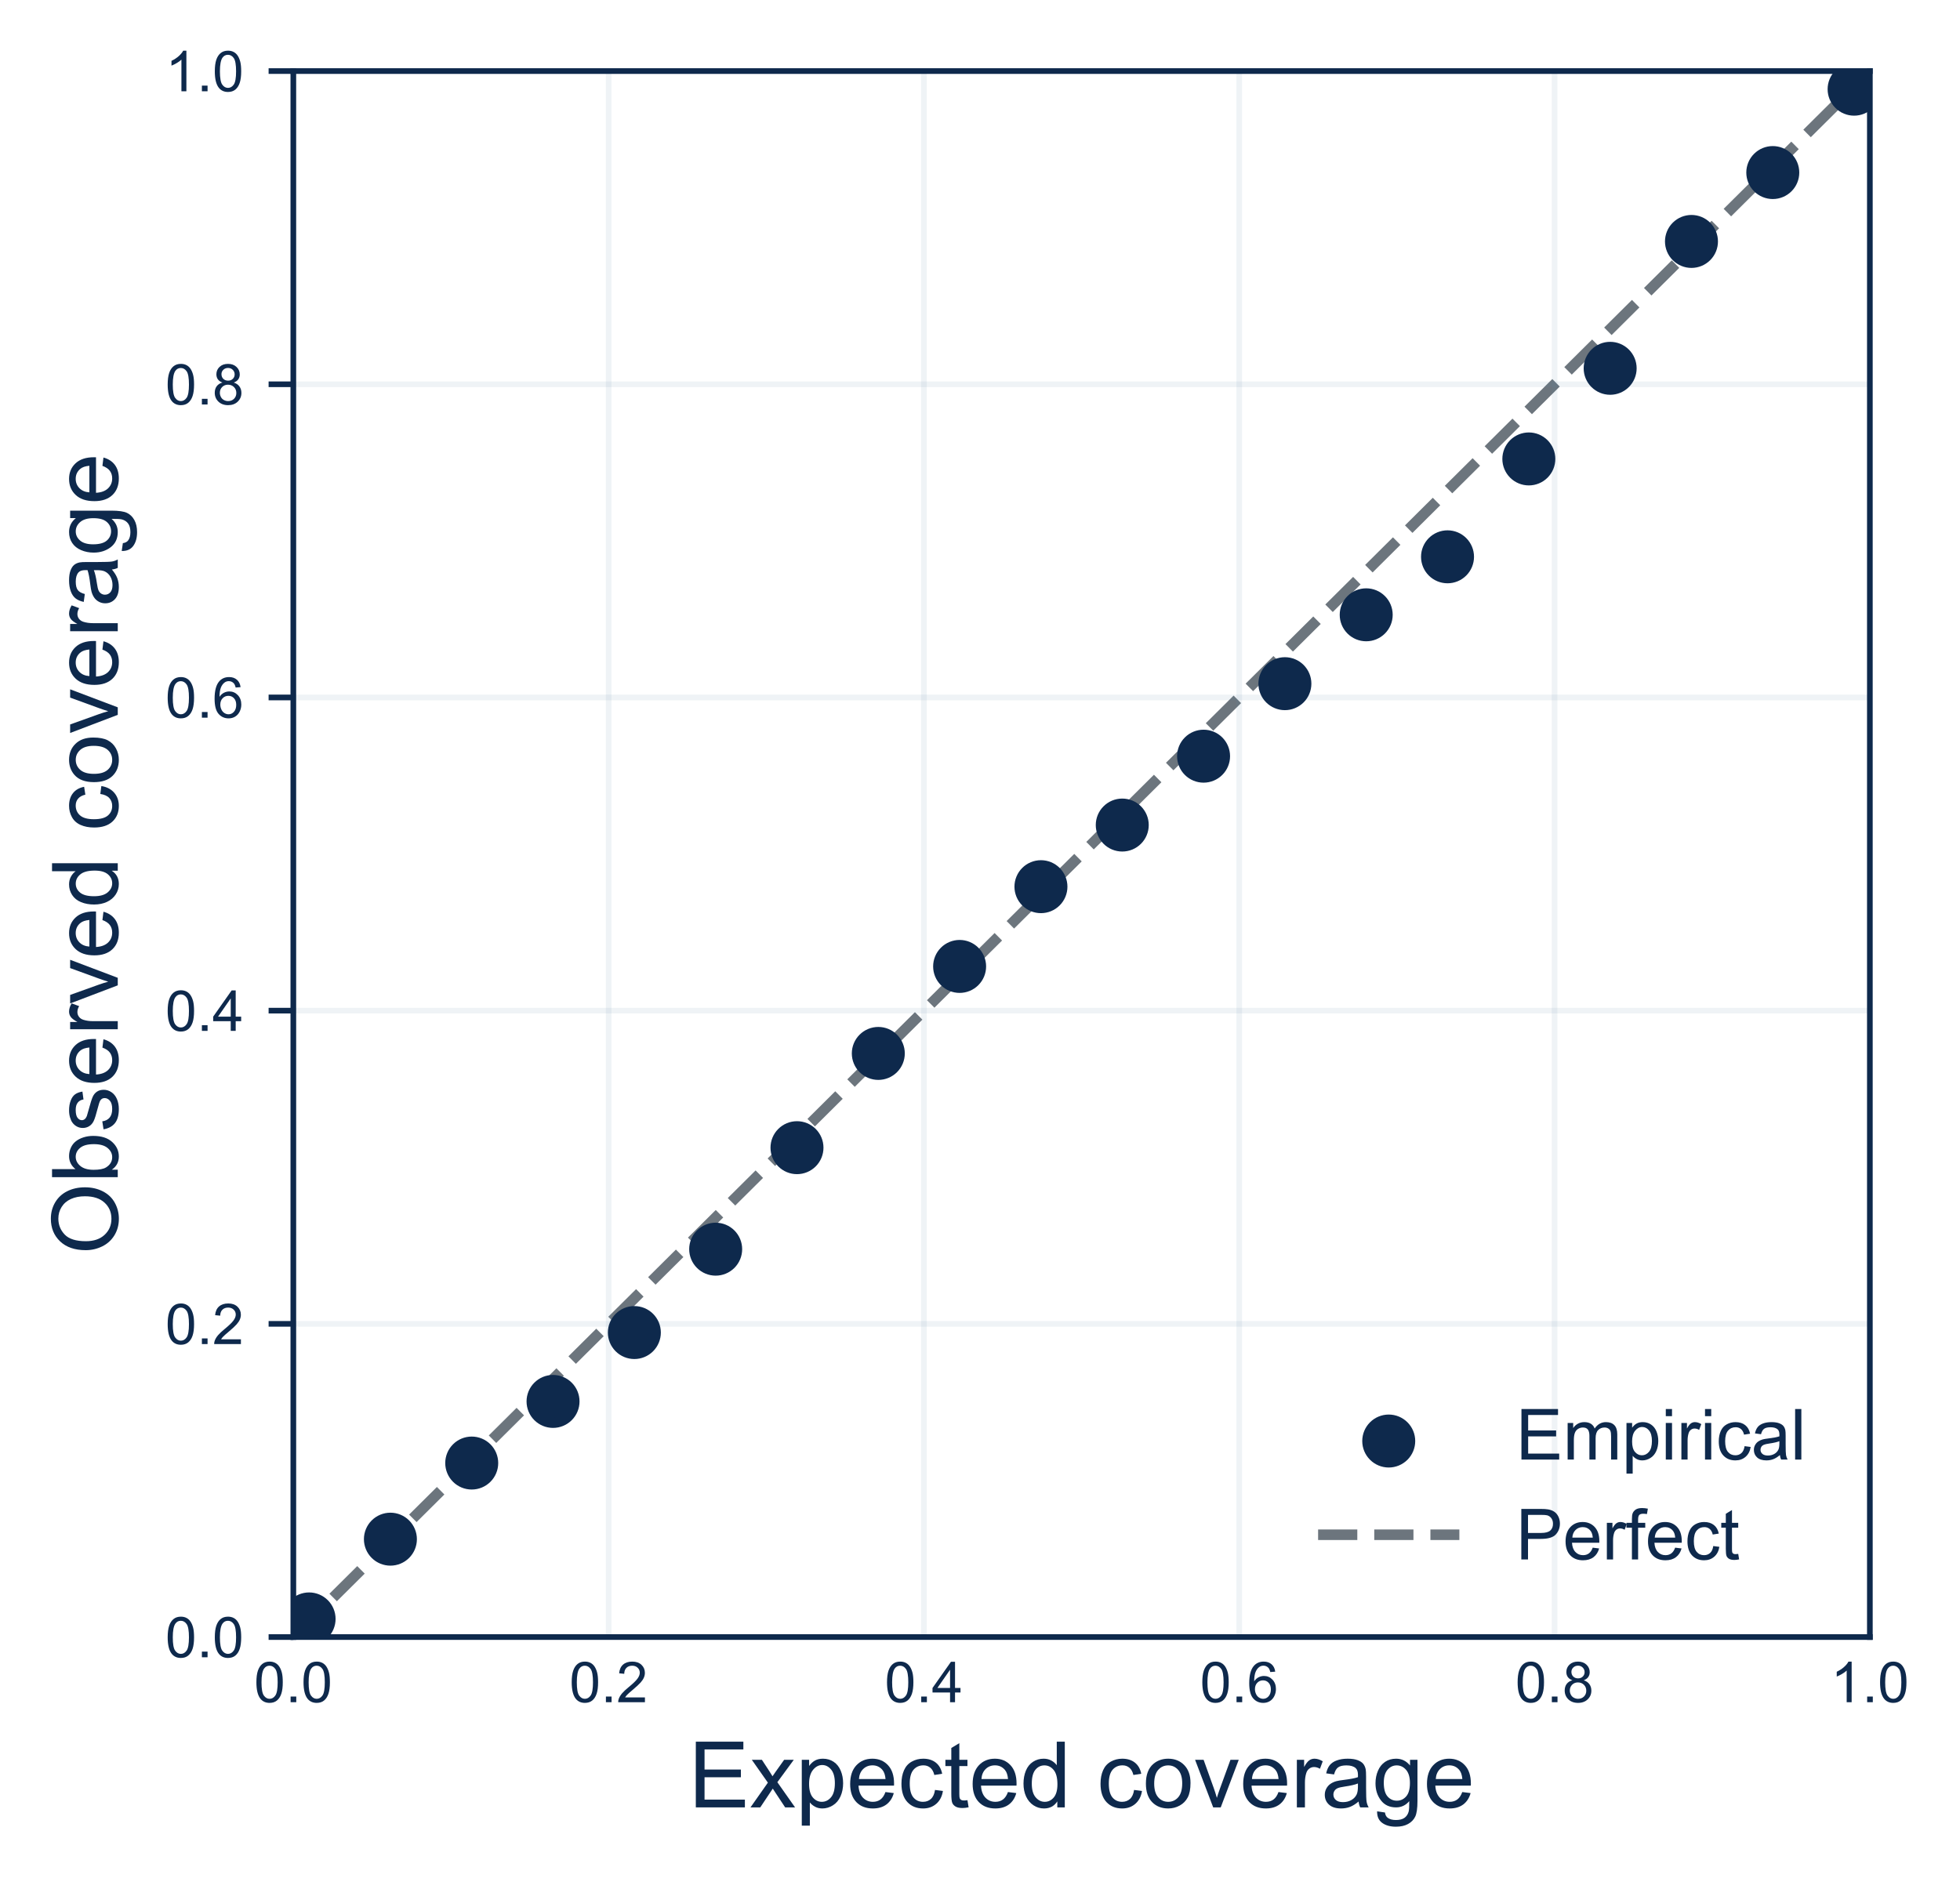
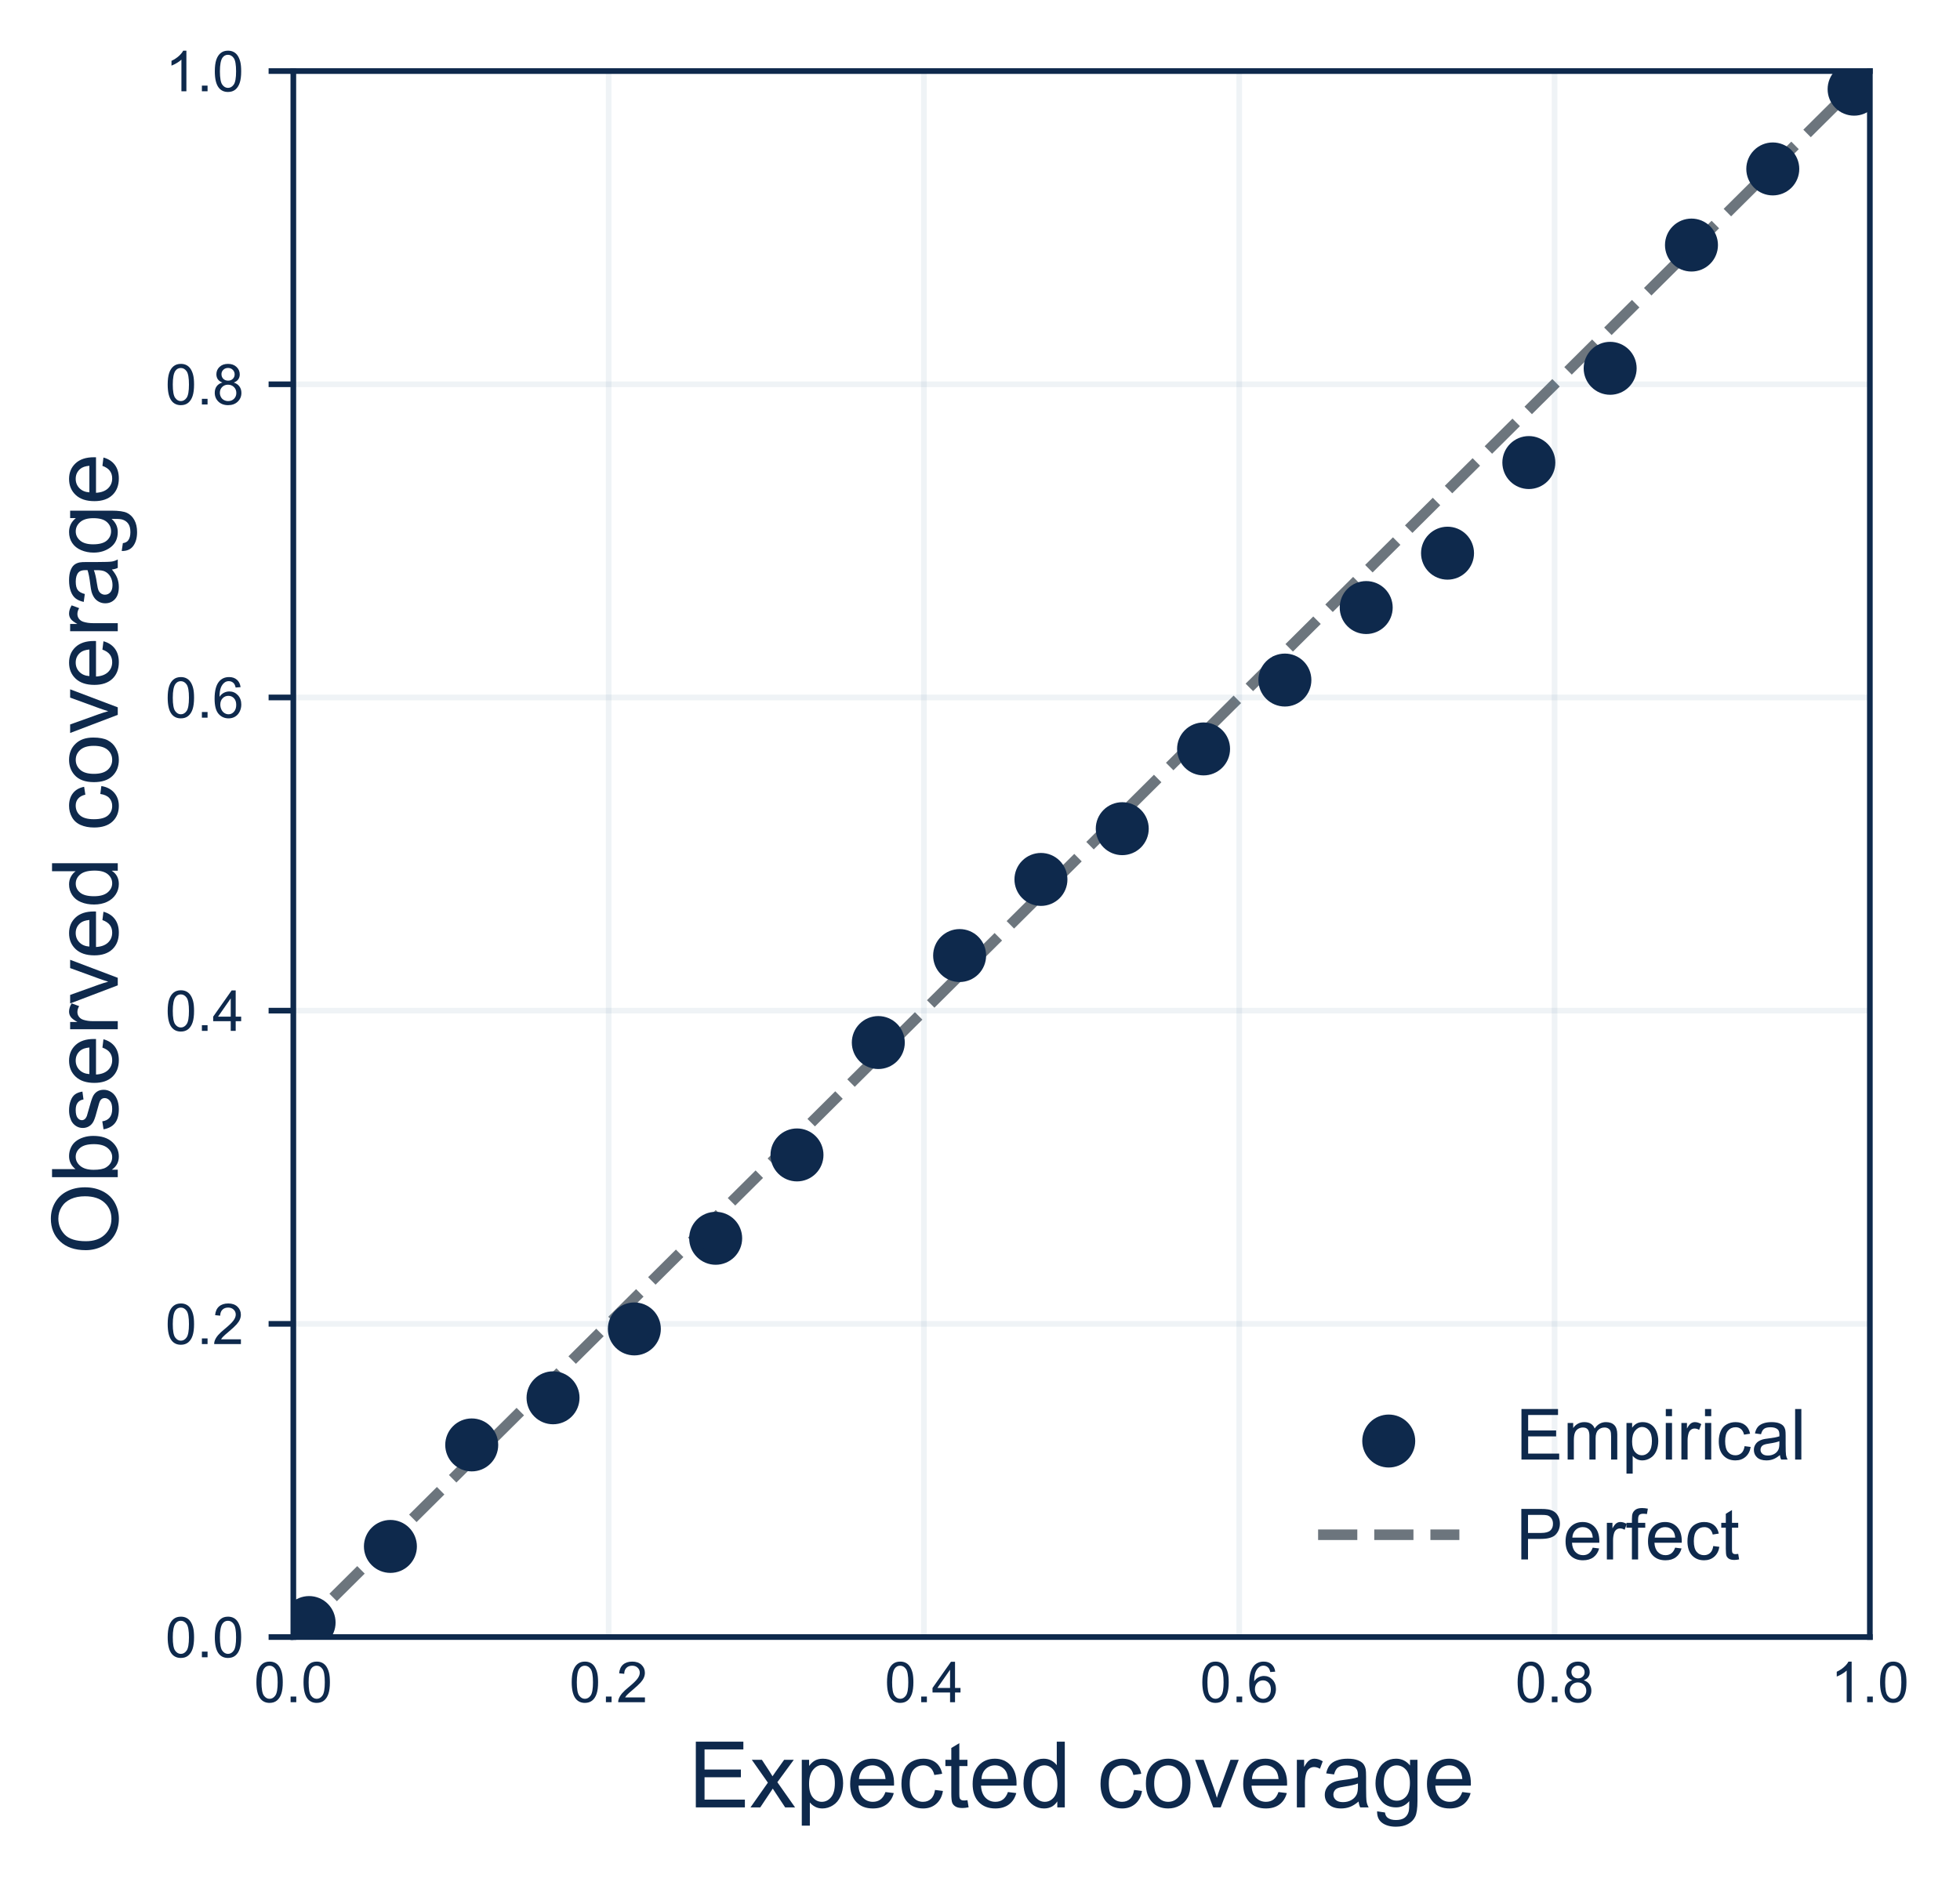
<svg xmlns="http://www.w3.org/2000/svg" xmlns:xlink="http://www.w3.org/1999/xlink" width="277.488pt" height="265.881pt" viewBox="0 0 277.488 265.881" version="1.1">
  <defs>
    <style type="text/css">*{stroke-linejoin: round; stroke-linecap: butt}</style>
  </defs>
  <g id="figure_1">
    <g id="patch_1">
      <path d="M 0 265.881  L 277.488 265.881  L 277.488 0  L 0 0  L 0 265.881  z " style="fill: none" />
    </g>
    <g id="axes_1">
      <g id="patch_2">
        <path d="M 41.528 231.823  L 264.728 231.823  L 264.728 10.063  L 41.528 10.063  L 41.528 231.823  z " style="fill: none" />
      </g>
      <g id="line2d_1">
-         <path d="M 41.528 231.823  L 264.728 10.063  " clip-path="url(#pcd7edb7bbc)" style="fill: none; stroke-dasharray: 5.55,2.4; stroke-dashoffset: 0; stroke: #6c757d; stroke-width: 1.5" />
+         <path d="M 41.528 231.823  L 264.728 10.063  " clip-path="url(#p95fcde003f)" style="fill: none; stroke-dasharray: 5.55,2.4; stroke-dashoffset: 0; stroke: #6c757d; stroke-width: 1.5" />
      </g>
      <g id="matplotlib.axis_1">
        <g id="xtick_1">
          <g id="line2d_2">
-             <path d="M 41.528 231.823  L 41.528 10.063  " clip-path="url(#pcd7edb7bbc)" style="fill: none; stroke: #5f86a5; stroke-opacity: 0.1; stroke-width: 0.8; stroke-linecap: square" />
+             <path d="M 41.528 231.823  L 41.528 10.063  " clip-path="url(#p95fcde003f)" style="fill: none; stroke: #5f86a5; stroke-opacity: 0.1; stroke-width: 0.8; stroke-linecap: square" />
          </g>
          <g id="line2d_3" />
          <g id="text_1">
            <g style="fill: #0e294c" transform="translate(35.96781 241.0494) scale(0.08 -0.08)">
              <defs>
                <path id="ArialMT-30" d="M 266 2259  Q 266 3072 433 3567  Q 600 4063 929 4331  Q 1259 4600 1759 4600  Q 2128 4600 2406 4451  Q 2684 4303 2865 4023  Q 3047 3744 3150 3342  Q 3253 2941 3253 2259  Q 3253 1453 3087 958  Q 2922 463 2592 192  Q 2263 -78 1759 -78  Q 1097 -78 719 397  Q 266 969 266 2259  z M 844 2259  Q 844 1131 1108 757  Q 1372 384 1759 384  Q 2147 384 2411 759  Q 2675 1134 2675 2259  Q 2675 3391 2411 3762  Q 2147 4134 1753 4134  Q 1366 4134 1134 3806  Q 844 3388 844 2259  z " transform="scale(0.015625)" />
                <path id="ArialMT-2e" d="M 581 0  L 581 641  L 1222 641  L 1222 0  L 581 0  z " transform="scale(0.015625)" />
              </defs>
              <use xlink:href="#ArialMT-30" />
              <use xlink:href="#ArialMT-2e" transform="translate(55.61523 0)" />
              <use xlink:href="#ArialMT-30" transform="translate(83.39844 0)" />
            </g>
          </g>
        </g>
        <g id="xtick_2">
          <g id="line2d_4">
-             <path d="M 86.168 231.823  L 86.168 10.063  " clip-path="url(#pcd7edb7bbc)" style="fill: none; stroke: #5f86a5; stroke-opacity: 0.1; stroke-width: 0.8; stroke-linecap: square" />
+             <path d="M 86.168 231.823  L 86.168 10.063  " clip-path="url(#p95fcde003f)" style="fill: none; stroke: #5f86a5; stroke-opacity: 0.1; stroke-width: 0.8; stroke-linecap: square" />
          </g>
          <g id="line2d_5" />
          <g id="text_2">
            <g style="fill: #0e294c" transform="translate(80.60781 241.0494) scale(0.08 -0.08)">
              <defs>
                <path id="ArialMT-32" d="M 3222 541  L 3222 0  L 194 0  Q 188 203 259 391  Q 375 700 629 1000  Q 884 1300 1366 1694  Q 2113 2306 2375 2664  Q 2638 3022 2638 3341  Q 2638 3675 2398 3904  Q 2159 4134 1775 4134  Q 1369 4134 1125 3890  Q 881 3647 878 3216  L 300 3275  Q 359 3922 746 4261  Q 1134 4600 1788 4600  Q 2447 4600 2831 4234  Q 3216 3869 3216 3328  Q 3216 3053 3103 2787  Q 2991 2522 2730 2228  Q 2469 1934 1863 1422  Q 1356 997 1212 845  Q 1069 694 975 541  L 3222 541  z " transform="scale(0.015625)" />
              </defs>
              <use xlink:href="#ArialMT-30" />
              <use xlink:href="#ArialMT-2e" transform="translate(55.61523 0)" />
              <use xlink:href="#ArialMT-32" transform="translate(83.39844 0)" />
            </g>
          </g>
        </g>
        <g id="xtick_3">
          <g id="line2d_6">
-             <path d="M 130.808 231.823  L 130.808 10.063  " clip-path="url(#pcd7edb7bbc)" style="fill: none; stroke: #5f86a5; stroke-opacity: 0.1; stroke-width: 0.8; stroke-linecap: square" />
+             <path d="M 130.808 231.823  L 130.808 10.063  " clip-path="url(#p95fcde003f)" style="fill: none; stroke: #5f86a5; stroke-opacity: 0.1; stroke-width: 0.8; stroke-linecap: square" />
          </g>
          <g id="line2d_7" />
          <g id="text_3">
            <g style="fill: #0e294c" transform="translate(125.2478 241.0494) scale(0.08 -0.08)">
              <defs>
                <path id="ArialMT-34" d="M 2069 0  L 2069 1097  L 81 1097  L 81 1613  L 2172 4581  L 2631 4581  L 2631 1613  L 3250 1613  L 3250 1097  L 2631 1097  L 2631 0  L 2069 0  z M 2069 1613  L 2069 3678  L 634 1613  L 2069 1613  z " transform="scale(0.015625)" />
              </defs>
              <use xlink:href="#ArialMT-30" />
              <use xlink:href="#ArialMT-2e" transform="translate(55.61523 0)" />
              <use xlink:href="#ArialMT-34" transform="translate(83.39844 0)" />
            </g>
          </g>
        </g>
        <g id="xtick_4">
          <g id="line2d_8">
-             <path d="M 175.448 231.823  L 175.448 10.063  " clip-path="url(#pcd7edb7bbc)" style="fill: none; stroke: #5f86a5; stroke-opacity: 0.1; stroke-width: 0.8; stroke-linecap: square" />
+             <path d="M 175.448 231.823  L 175.448 10.063  " clip-path="url(#p95fcde003f)" style="fill: none; stroke: #5f86a5; stroke-opacity: 0.1; stroke-width: 0.8; stroke-linecap: square" />
          </g>
          <g id="line2d_9" />
          <g id="text_4">
            <g style="fill: #0e294c" transform="translate(169.8878 241.0494) scale(0.08 -0.08)">
              <defs>
                <path id="ArialMT-36" d="M 3184 3459  L 2625 3416  Q 2550 3747 2413 3897  Q 2184 4138 1850 4138  Q 1581 4138 1378 3988  Q 1113 3794 959 3422  Q 806 3050 800 2363  Q 1003 2672 1297 2822  Q 1591 2972 1913 2972  Q 2475 2972 2870 2558  Q 3266 2144 3266 1488  Q 3266 1056 3080 686  Q 2894 316 2569 119  Q 2244 -78 1831 -78  Q 1128 -78 684 439  Q 241 956 241 2144  Q 241 3472 731 4075  Q 1159 4600 1884 4600  Q 2425 4600 2770 4297  Q 3116 3994 3184 3459  z M 888 1484  Q 888 1194 1011 928  Q 1134 663 1356 523  Q 1578 384 1822 384  Q 2178 384 2434 671  Q 2691 959 2691 1453  Q 2691 1928 2437 2201  Q 2184 2475 1800 2475  Q 1419 2475 1153 2201  Q 888 1928 888 1484  z " transform="scale(0.015625)" />
              </defs>
              <use xlink:href="#ArialMT-30" />
              <use xlink:href="#ArialMT-2e" transform="translate(55.61523 0)" />
              <use xlink:href="#ArialMT-36" transform="translate(83.39844 0)" />
            </g>
          </g>
        </g>
        <g id="xtick_5">
          <g id="line2d_10">
-             <path d="M 220.088 231.823  L 220.088 10.063  " clip-path="url(#pcd7edb7bbc)" style="fill: none; stroke: #5f86a5; stroke-opacity: 0.1; stroke-width: 0.8; stroke-linecap: square" />
+             <path d="M 220.088 231.823  L 220.088 10.063  " clip-path="url(#p95fcde003f)" style="fill: none; stroke: #5f86a5; stroke-opacity: 0.1; stroke-width: 0.8; stroke-linecap: square" />
          </g>
          <g id="line2d_11" />
          <g id="text_5">
            <g style="fill: #0e294c" transform="translate(214.5278 241.0494) scale(0.08 -0.08)">
              <defs>
                <path id="ArialMT-38" d="M 1131 2484  Q 781 2613 612 2850  Q 444 3088 444 3419  Q 444 3919 803 4259  Q 1163 4600 1759 4600  Q 2359 4600 2725 4251  Q 3091 3903 3091 3403  Q 3091 3084 2923 2848  Q 2756 2613 2416 2484  Q 2838 2347 3058 2040  Q 3278 1734 3278 1309  Q 3278 722 2862 322  Q 2447 -78 1769 -78  Q 1091 -78 675 323  Q 259 725 259 1325  Q 259 1772 486 2073  Q 713 2375 1131 2484  z M 1019 3438  Q 1019 3113 1228 2906  Q 1438 2700 1772 2700  Q 2097 2700 2305 2904  Q 2513 3109 2513 3406  Q 2513 3716 2298 3927  Q 2084 4138 1766 4138  Q 1444 4138 1231 3931  Q 1019 3725 1019 3438  z M 838 1322  Q 838 1081 952 856  Q 1066 631 1291 507  Q 1516 384 1775 384  Q 2178 384 2440 643  Q 2703 903 2703 1303  Q 2703 1709 2433 1975  Q 2163 2241 1756 2241  Q 1359 2241 1098 1978  Q 838 1716 838 1322  z " transform="scale(0.015625)" />
              </defs>
              <use xlink:href="#ArialMT-30" />
              <use xlink:href="#ArialMT-2e" transform="translate(55.61523 0)" />
              <use xlink:href="#ArialMT-38" transform="translate(83.39844 0)" />
            </g>
          </g>
        </g>
        <g id="xtick_6">
          <g id="line2d_12">
-             <path d="M 264.728 231.823  L 264.728 10.063  " clip-path="url(#pcd7edb7bbc)" style="fill: none; stroke: #5f86a5; stroke-opacity: 0.1; stroke-width: 0.8; stroke-linecap: square" />
+             <path d="M 264.728 231.823  L 264.728 10.063  " clip-path="url(#p95fcde003f)" style="fill: none; stroke: #5f86a5; stroke-opacity: 0.1; stroke-width: 0.8; stroke-linecap: square" />
          </g>
          <g id="line2d_13" />
          <g id="text_6">
            <g style="fill: #0e294c" transform="translate(259.1678 241.0494) scale(0.08 -0.08)">
              <defs>
                <path id="ArialMT-31" d="M 2384 0  L 1822 0  L 1822 3584  Q 1619 3391 1289 3197  Q 959 3003 697 2906  L 697 3450  Q 1169 3672 1522 3987  Q 1875 4303 2022 4600  L 2384 4600  L 2384 0  z " transform="scale(0.015625)" />
              </defs>
              <use xlink:href="#ArialMT-31" />
              <use xlink:href="#ArialMT-2e" transform="translate(55.61523 0)" />
              <use xlink:href="#ArialMT-30" transform="translate(83.39844 0)" />
            </g>
          </g>
        </g>
        <g id="text_7">
          <g style="fill: #0e294c" transform="translate(97.48477 255.9445) scale(0.13 -0.13)">
            <defs>
              <path id="ArialMT-45" d="M 506 0  L 506 4581  L 3819 4581  L 3819 4041  L 1113 4041  L 1113 2638  L 3647 2638  L 3647 2100  L 1113 2100  L 1113 541  L 3925 541  L 3925 0  L 506 0  z " transform="scale(0.015625)" />
              <path id="ArialMT-78" d="M 47 0  L 1259 1725  L 138 3319  L 841 3319  L 1350 2541  Q 1494 2319 1581 2169  Q 1719 2375 1834 2534  L 2394 3319  L 3066 3319  L 1919 1756  L 3153 0  L 2463 0  L 1781 1031  L 1600 1309  L 728 0  L 47 0  z " transform="scale(0.015625)" />
              <path id="ArialMT-70" d="M 422 -1272  L 422 3319  L 934 3319  L 934 2888  Q 1116 3141 1344 3267  Q 1572 3394 1897 3394  Q 2322 3394 2647 3175  Q 2972 2956 3137 2557  Q 3303 2159 3303 1684  Q 3303 1175 3120 767  Q 2938 359 2589 142  Q 2241 -75 1856 -75  Q 1575 -75 1351 44  Q 1128 163 984 344  L 984 -1272  L 422 -1272  z M 931 1641  Q 931 1000 1190 694  Q 1450 388 1819 388  Q 2194 388 2461 705  Q 2728 1022 2728 1688  Q 2728 2322 2467 2637  Q 2206 2953 1844 2953  Q 1484 2953 1207 2617  Q 931 2281 931 1641  z " transform="scale(0.015625)" />
              <path id="ArialMT-65" d="M 2694 1069  L 3275 997  Q 3138 488 2766 206  Q 2394 -75 1816 -75  Q 1088 -75 661 373  Q 234 822 234 1631  Q 234 2469 665 2931  Q 1097 3394 1784 3394  Q 2450 3394 2872 2941  Q 3294 2488 3294 1666  Q 3294 1616 3291 1516  L 816 1516  Q 847 969 1125 678  Q 1403 388 1819 388  Q 2128 388 2347 550  Q 2566 713 2694 1069  z M 847 1978  L 2700 1978  Q 2663 2397 2488 2606  Q 2219 2931 1791 2931  Q 1403 2931 1139 2672  Q 875 2413 847 1978  z " transform="scale(0.015625)" />
              <path id="ArialMT-63" d="M 2588 1216  L 3141 1144  Q 3050 572 2676 248  Q 2303 -75 1759 -75  Q 1078 -75 664 370  Q 250 816 250 1647  Q 250 2184 428 2587  Q 606 2991 970 3192  Q 1334 3394 1763 3394  Q 2303 3394 2647 3120  Q 2991 2847 3088 2344  L 2541 2259  Q 2463 2594 2264 2762  Q 2066 2931 1784 2931  Q 1359 2931 1093 2626  Q 828 2322 828 1663  Q 828 994 1084 691  Q 1341 388 1753 388  Q 2084 388 2306 591  Q 2528 794 2588 1216  z " transform="scale(0.015625)" />
              <path id="ArialMT-74" d="M 1650 503  L 1731 6  Q 1494 -44 1306 -44  Q 1000 -44 831 53  Q 663 150 594 308  Q 525 466 525 972  L 525 2881  L 113 2881  L 113 3319  L 525 3319  L 525 4141  L 1084 4478  L 1084 3319  L 1650 3319  L 1650 2881  L 1084 2881  L 1084 941  Q 1084 700 1114 631  Q 1144 563 1211 522  Q 1278 481 1403 481  Q 1497 481 1650 503  z " transform="scale(0.015625)" />
              <path id="ArialMT-64" d="M 2575 0  L 2575 419  Q 2259 -75 1647 -75  Q 1250 -75 917 144  Q 584 363 401 755  Q 219 1147 219 1656  Q 219 2153 384 2558  Q 550 2963 881 3178  Q 1213 3394 1622 3394  Q 1922 3394 2156 3267  Q 2391 3141 2538 2938  L 2538 4581  L 3097 4581  L 3097 0  L 2575 0  z M 797 1656  Q 797 1019 1065 703  Q 1334 388 1700 388  Q 2069 388 2326 689  Q 2584 991 2584 1609  Q 2584 2291 2321 2609  Q 2059 2928 1675 2928  Q 1300 2928 1048 2622  Q 797 2316 797 1656  z " transform="scale(0.015625)" />
              <path id="ArialMT-20" transform="scale(0.015625)" />
              <path id="ArialMT-6f" d="M 213 1659  Q 213 2581 725 3025  Q 1153 3394 1769 3394  Q 2453 3394 2887 2945  Q 3322 2497 3322 1706  Q 3322 1066 3130 698  Q 2938 331 2570 128  Q 2203 -75 1769 -75  Q 1072 -75 642 372  Q 213 819 213 1659  z M 791 1659  Q 791 1022 1069 705  Q 1347 388 1769 388  Q 2188 388 2466 706  Q 2744 1025 2744 1678  Q 2744 2294 2464 2611  Q 2184 2928 1769 2928  Q 1347 2928 1069 2612  Q 791 2297 791 1659  z " transform="scale(0.015625)" />
              <path id="ArialMT-76" d="M 1344 0  L 81 3319  L 675 3319  L 1388 1331  Q 1503 1009 1600 663  Q 1675 925 1809 1294  L 2547 3319  L 3125 3319  L 1869 0  L 1344 0  z " transform="scale(0.015625)" />
              <path id="ArialMT-72" d="M 416 0  L 416 3319  L 922 3319  L 922 2816  Q 1116 3169 1280 3281  Q 1444 3394 1641 3394  Q 1925 3394 2219 3213  L 2025 2691  Q 1819 2813 1613 2813  Q 1428 2813 1281 2702  Q 1134 2591 1072 2394  Q 978 2094 978 1738  L 978 0  L 416 0  z " transform="scale(0.015625)" />
              <path id="ArialMT-61" d="M 2588 409  Q 2275 144 1986 34  Q 1697 -75 1366 -75  Q 819 -75 525 192  Q 231 459 231 875  Q 231 1119 342 1320  Q 453 1522 633 1644  Q 813 1766 1038 1828  Q 1203 1872 1538 1913  Q 2219 1994 2541 2106  Q 2544 2222 2544 2253  Q 2544 2597 2384 2738  Q 2169 2928 1744 2928  Q 1347 2928 1158 2789  Q 969 2650 878 2297  L 328 2372  Q 403 2725 575 2942  Q 747 3159 1072 3276  Q 1397 3394 1825 3394  Q 2250 3394 2515 3294  Q 2781 3194 2906 3042  Q 3031 2891 3081 2659  Q 3109 2516 3109 2141  L 3109 1391  Q 3109 606 3145 398  Q 3181 191 3288 0  L 2700 0  Q 2613 175 2588 409  z M 2541 1666  Q 2234 1541 1622 1453  Q 1275 1403 1131 1340  Q 988 1278 909 1158  Q 831 1038 831 891  Q 831 666 1001 516  Q 1172 366 1500 366  Q 1825 366 2078 508  Q 2331 650 2450 897  Q 2541 1088 2541 1459  L 2541 1666  z " transform="scale(0.015625)" />
              <path id="ArialMT-67" d="M 319 -275  L 866 -356  Q 900 -609 1056 -725  Q 1266 -881 1628 -881  Q 2019 -881 2231 -725  Q 2444 -569 2519 -288  Q 2563 -116 2559 434  Q 2191 0 1641 0  Q 956 0 581 494  Q 206 988 206 1678  Q 206 2153 378 2554  Q 550 2956 876 3175  Q 1203 3394 1644 3394  Q 2231 3394 2613 2919  L 2613 3319  L 3131 3319  L 3131 450  Q 3131 -325 2973 -648  Q 2816 -972 2473 -1159  Q 2131 -1347 1631 -1347  Q 1038 -1347 672 -1080  Q 306 -813 319 -275  z M 784 1719  Q 784 1066 1043 766  Q 1303 466 1694 466  Q 2081 466 2343 764  Q 2606 1063 2606 1700  Q 2606 2309 2336 2618  Q 2066 2928 1684 2928  Q 1309 2928 1046 2623  Q 784 2319 784 1719  z " transform="scale(0.015625)" />
            </defs>
            <use xlink:href="#ArialMT-45" />
            <use xlink:href="#ArialMT-78" transform="translate(66.69922 0)" />
            <use xlink:href="#ArialMT-70" transform="translate(116.6992 0)" />
            <use xlink:href="#ArialMT-65" transform="translate(172.3145 0)" />
            <use xlink:href="#ArialMT-63" transform="translate(227.9297 0)" />
            <use xlink:href="#ArialMT-74" transform="translate(277.9297 0)" />
            <use xlink:href="#ArialMT-65" transform="translate(305.7129 0)" />
            <use xlink:href="#ArialMT-64" transform="translate(361.3281 0)" />
            <use xlink:href="#ArialMT-20" transform="translate(416.9434 0)" />
            <use xlink:href="#ArialMT-63" transform="translate(444.7266 0)" />
            <use xlink:href="#ArialMT-6f" transform="translate(494.7266 0)" />
            <use xlink:href="#ArialMT-76" transform="translate(550.3418 0)" />
            <use xlink:href="#ArialMT-65" transform="translate(600.3418 0)" />
            <use xlink:href="#ArialMT-72" transform="translate(655.957 0)" />
            <use xlink:href="#ArialMT-61" transform="translate(689.2578 0)" />
            <use xlink:href="#ArialMT-67" transform="translate(744.873 0)" />
            <use xlink:href="#ArialMT-65" transform="translate(800.4883 0)" />
          </g>
        </g>
      </g>
      <g id="matplotlib.axis_2">
        <g id="ytick_1">
          <g id="line2d_14">
-             <path d="M 41.528 231.823  L 264.728 231.823  " clip-path="url(#pcd7edb7bbc)" style="fill: none; stroke: #5f86a5; stroke-opacity: 0.1; stroke-width: 0.8; stroke-linecap: square" />
+             <path d="M 41.528 231.823  L 264.728 231.823  " clip-path="url(#p95fcde003f)" style="fill: none; stroke: #5f86a5; stroke-opacity: 0.1; stroke-width: 0.8; stroke-linecap: square" />
          </g>
          <g id="line2d_15">
            <defs>
-               <path id="m73e7181344" d="M 0 0  L -3.5 0  " style="stroke: #0e294c; stroke-width: 0.8" />
-             </defs>
-             <g>
-               <use xlink:href="#m73e7181344" x="41.528" y="231.823" style="fill: #0e294c; stroke: #0e294c; stroke-width: 0.8" />
+               <path id="mfd979625b8" d="M 0 0  L -3.5 0  " style="stroke: #0e294c; stroke-width: 0.8" />
+             </defs>
+             <g>
+               <use xlink:href="#mfd979625b8" x="41.528" y="231.823" style="fill: #0e294c; stroke: #0e294c; stroke-width: 0.8" />
            </g>
          </g>
          <g id="text_8">
            <g style="fill: #0e294c" transform="translate(23.40781 234.6863) scale(0.08 -0.08)">
              <use xlink:href="#ArialMT-30" />
              <use xlink:href="#ArialMT-2e" transform="translate(55.61523 0)" />
              <use xlink:href="#ArialMT-30" transform="translate(83.39844 0)" />
            </g>
          </g>
        </g>
        <g id="ytick_2">
          <g id="line2d_16">
-             <path d="M 41.528 187.471  L 264.728 187.471  " clip-path="url(#pcd7edb7bbc)" style="fill: none; stroke: #5f86a5; stroke-opacity: 0.1; stroke-width: 0.8; stroke-linecap: square" />
+             <path d="M 41.528 187.471  L 264.728 187.471  " clip-path="url(#p95fcde003f)" style="fill: none; stroke: #5f86a5; stroke-opacity: 0.1; stroke-width: 0.8; stroke-linecap: square" />
          </g>
          <g id="line2d_17">
            <g>
-               <use xlink:href="#m73e7181344" x="41.528" y="187.471" style="fill: #0e294c; stroke: #0e294c; stroke-width: 0.8" />
+               <use xlink:href="#mfd979625b8" x="41.528" y="187.471" style="fill: #0e294c; stroke: #0e294c; stroke-width: 0.8" />
            </g>
          </g>
          <g id="text_9">
            <g style="fill: #0e294c" transform="translate(23.40781 190.3342) scale(0.08 -0.08)">
              <use xlink:href="#ArialMT-30" />
              <use xlink:href="#ArialMT-2e" transform="translate(55.61523 0)" />
              <use xlink:href="#ArialMT-32" transform="translate(83.39844 0)" />
            </g>
          </g>
        </g>
        <g id="ytick_3">
          <g id="line2d_18">
-             <path d="M 41.528 143.119  L 264.728 143.119  " clip-path="url(#pcd7edb7bbc)" style="fill: none; stroke: #5f86a5; stroke-opacity: 0.1; stroke-width: 0.8; stroke-linecap: square" />
+             <path d="M 41.528 143.119  L 264.728 143.119  " clip-path="url(#p95fcde003f)" style="fill: none; stroke: #5f86a5; stroke-opacity: 0.1; stroke-width: 0.8; stroke-linecap: square" />
          </g>
          <g id="line2d_19">
            <g>
-               <use xlink:href="#m73e7181344" x="41.528" y="143.119" style="fill: #0e294c; stroke: #0e294c; stroke-width: 0.8" />
+               <use xlink:href="#mfd979625b8" x="41.528" y="143.119" style="fill: #0e294c; stroke: #0e294c; stroke-width: 0.8" />
            </g>
          </g>
          <g id="text_10">
            <g style="fill: #0e294c" transform="translate(23.40781 145.9822) scale(0.08 -0.08)">
              <use xlink:href="#ArialMT-30" />
              <use xlink:href="#ArialMT-2e" transform="translate(55.61523 0)" />
              <use xlink:href="#ArialMT-34" transform="translate(83.39844 0)" />
            </g>
          </g>
        </g>
        <g id="ytick_4">
          <g id="line2d_20">
-             <path d="M 41.528 98.767  L 264.728 98.767  " clip-path="url(#pcd7edb7bbc)" style="fill: none; stroke: #5f86a5; stroke-opacity: 0.1; stroke-width: 0.8; stroke-linecap: square" />
+             <path d="M 41.528 98.767  L 264.728 98.767  " clip-path="url(#p95fcde003f)" style="fill: none; stroke: #5f86a5; stroke-opacity: 0.1; stroke-width: 0.8; stroke-linecap: square" />
          </g>
          <g id="line2d_21">
            <g>
-               <use xlink:href="#m73e7181344" x="41.528" y="98.767" style="fill: #0e294c; stroke: #0e294c; stroke-width: 0.8" />
+               <use xlink:href="#mfd979625b8" x="41.528" y="98.767" style="fill: #0e294c; stroke: #0e294c; stroke-width: 0.8" />
            </g>
          </g>
          <g id="text_11">
            <g style="fill: #0e294c" transform="translate(23.40781 101.6303) scale(0.08 -0.08)">
              <use xlink:href="#ArialMT-30" />
              <use xlink:href="#ArialMT-2e" transform="translate(55.61523 0)" />
              <use xlink:href="#ArialMT-36" transform="translate(83.39844 0)" />
            </g>
          </g>
        </g>
        <g id="ytick_5">
          <g id="line2d_22">
-             <path d="M 41.528 54.415  L 264.728 54.415  " clip-path="url(#pcd7edb7bbc)" style="fill: none; stroke: #5f86a5; stroke-opacity: 0.1; stroke-width: 0.8; stroke-linecap: square" />
+             <path d="M 41.528 54.415  L 264.728 54.415  " clip-path="url(#p95fcde003f)" style="fill: none; stroke: #5f86a5; stroke-opacity: 0.1; stroke-width: 0.8; stroke-linecap: square" />
          </g>
          <g id="line2d_23">
            <g>
-               <use xlink:href="#m73e7181344" x="41.528" y="54.415" style="fill: #0e294c; stroke: #0e294c; stroke-width: 0.8" />
+               <use xlink:href="#mfd979625b8" x="41.528" y="54.415" style="fill: #0e294c; stroke: #0e294c; stroke-width: 0.8" />
            </g>
          </g>
          <g id="text_12">
            <g style="fill: #0e294c" transform="translate(23.40781 57.27825) scale(0.08 -0.08)">
              <use xlink:href="#ArialMT-30" />
              <use xlink:href="#ArialMT-2e" transform="translate(55.61523 0)" />
              <use xlink:href="#ArialMT-38" transform="translate(83.39844 0)" />
            </g>
          </g>
        </g>
        <g id="ytick_6">
          <g id="line2d_24">
-             <path d="M 41.528 10.063  L 264.728 10.063  " clip-path="url(#pcd7edb7bbc)" style="fill: none; stroke: #5f86a5; stroke-opacity: 0.1; stroke-width: 0.8; stroke-linecap: square" />
+             <path d="M 41.528 10.063  L 264.728 10.063  " clip-path="url(#p95fcde003f)" style="fill: none; stroke: #5f86a5; stroke-opacity: 0.1; stroke-width: 0.8; stroke-linecap: square" />
          </g>
          <g id="line2d_25">
            <g>
-               <use xlink:href="#m73e7181344" x="41.528" y="10.063" style="fill: #0e294c; stroke: #0e294c; stroke-width: 0.8" />
+               <use xlink:href="#mfd979625b8" x="41.528" y="10.063" style="fill: #0e294c; stroke: #0e294c; stroke-width: 0.8" />
            </g>
          </g>
          <g id="text_13">
            <g style="fill: #0e294c" transform="translate(23.40781 12.92625) scale(0.08 -0.08)">
              <use xlink:href="#ArialMT-31" />
              <use xlink:href="#ArialMT-2e" transform="translate(55.61523 0)" />
              <use xlink:href="#ArialMT-30" transform="translate(83.39844 0)" />
            </g>
          </g>
        </g>
        <g id="text_14">
          <g style="fill: #0e294c" transform="translate(16.67172 177.6648) rotate(-90) scale(0.13 -0.13)">
            <defs>
              <path id="ArialMT-4f" d="M 309 2231  Q 309 3372 921 4017  Q 1534 4663 2503 4663  Q 3138 4663 3647 4359  Q 4156 4056 4423 3514  Q 4691 2972 4691 2284  Q 4691 1588 4409 1038  Q 4128 488 3612 205  Q 3097 -78 2500 -78  Q 1853 -78 1343 234  Q 834 547 571 1087  Q 309 1628 309 2231  z M 934 2222  Q 934 1394 1379 917  Q 1825 441 2497 441  Q 3181 441 3623 922  Q 4066 1403 4066 2288  Q 4066 2847 3877 3264  Q 3688 3681 3323 3911  Q 2959 4141 2506 4141  Q 1863 4141 1398 3698  Q 934 3256 934 2222  z " transform="scale(0.015625)" />
              <path id="ArialMT-62" d="M 941 0  L 419 0  L 419 4581  L 981 4581  L 981 2947  Q 1338 3394 1891 3394  Q 2197 3394 2470 3270  Q 2744 3147 2920 2923  Q 3097 2700 3197 2384  Q 3297 2069 3297 1709  Q 3297 856 2875 390  Q 2453 -75 1863 -75  Q 1275 -75 941 416  L 941 0  z M 934 1684  Q 934 1088 1097 822  Q 1363 388 1816 388  Q 2184 388 2453 708  Q 2722 1028 2722 1663  Q 2722 2313 2464 2622  Q 2206 2931 1841 2931  Q 1472 2931 1203 2611  Q 934 2291 934 1684  z " transform="scale(0.015625)" />
              <path id="ArialMT-73" d="M 197 991  L 753 1078  Q 800 744 1014 566  Q 1228 388 1613 388  Q 2000 388 2187 545  Q 2375 703 2375 916  Q 2375 1106 2209 1216  Q 2094 1291 1634 1406  Q 1016 1563 777 1677  Q 538 1791 414 1992  Q 291 2194 291 2438  Q 291 2659 392 2848  Q 494 3038 669 3163  Q 800 3259 1026 3326  Q 1253 3394 1513 3394  Q 1903 3394 2198 3281  Q 2494 3169 2634 2976  Q 2775 2784 2828 2463  L 2278 2388  Q 2241 2644 2061 2787  Q 1881 2931 1553 2931  Q 1166 2931 1000 2803  Q 834 2675 834 2503  Q 834 2394 903 2306  Q 972 2216 1119 2156  Q 1203 2125 1616 2013  Q 2213 1853 2448 1751  Q 2684 1650 2818 1456  Q 2953 1263 2953 975  Q 2953 694 2789 445  Q 2625 197 2315 61  Q 2006 -75 1616 -75  Q 969 -75 630 194  Q 291 463 197 991  z " transform="scale(0.015625)" />
            </defs>
            <use xlink:href="#ArialMT-4f" />
            <use xlink:href="#ArialMT-62" transform="translate(77.7832 0)" />
            <use xlink:href="#ArialMT-73" transform="translate(133.3984 0)" />
            <use xlink:href="#ArialMT-65" transform="translate(183.3984 0)" />
            <use xlink:href="#ArialMT-72" transform="translate(239.0137 0)" />
            <use xlink:href="#ArialMT-76" transform="translate(272.3145 0)" />
            <use xlink:href="#ArialMT-65" transform="translate(322.3145 0)" />
            <use xlink:href="#ArialMT-64" transform="translate(377.9297 0)" />
            <use xlink:href="#ArialMT-20" transform="translate(433.5449 0)" />
            <use xlink:href="#ArialMT-63" transform="translate(461.3281 0)" />
            <use xlink:href="#ArialMT-6f" transform="translate(511.3281 0)" />
            <use xlink:href="#ArialMT-76" transform="translate(566.9434 0)" />
            <use xlink:href="#ArialMT-65" transform="translate(616.9434 0)" />
            <use xlink:href="#ArialMT-72" transform="translate(672.5586 0)" />
            <use xlink:href="#ArialMT-61" transform="translate(705.8594 0)" />
            <use xlink:href="#ArialMT-67" transform="translate(761.4746 0)" />
            <use xlink:href="#ArialMT-65" transform="translate(817.0898 0)" />
          </g>
        </g>
      </g>
      <g id="PathCollection_1">
        <defs>
-           <path id="m542aa4ab63" d="M 0 3  C 0.796 3 1.559 2.684 2.121 2.121  C 2.684 1.559 3 0.796 3 0  C 3 -0.796 2.684 -1.559 2.121 -2.121  C 1.559 -2.684 0.796 -3 0 -3  C -0.796 -3 -1.559 -2.684 -2.121 -2.121  C -2.684 -1.559 -3 -0.796 -3 0  C -3 0.796 -2.684 1.559 -2.121 2.121  C -1.559 2.684 -0.796 3 0 3  z " style="stroke: #0e294c; stroke-width: 1.5" />
+           <path id="ma88a2eb34d" d="M 0 3  C 0.796 3 1.559 2.684 2.121 2.121  C 2.684 1.559 3 0.796 3 0  C 3 -0.796 2.684 -1.559 2.121 -2.121  C 1.559 -2.684 0.796 -3 0 -3  C -0.796 -3 -1.559 -2.684 -2.121 -2.121  C -2.684 -1.559 -3 -0.796 -3 0  C -3 0.796 -2.684 1.559 -2.121 2.121  C -1.559 2.684 -0.796 3 0 3  z " style="stroke: #0e294c; stroke-width: 1.5" />
        </defs>
-         <g clip-path="url(#pcd7edb7bbc)">
-           <use xlink:href="#m542aa4ab63" x="43.76" y="229.256" style="fill: #0e294c; stroke: #0e294c; stroke-width: 1.5" />
-           <use xlink:href="#m542aa4ab63" x="55.272" y="217.963" style="fill: #0e294c; stroke: #0e294c; stroke-width: 1.5" />
-           <use xlink:href="#m542aa4ab63" x="66.785" y="207.183" style="fill: #0e294c; stroke: #0e294c; stroke-width: 1.5" />
-           <use xlink:href="#m542aa4ab63" x="78.297" y="198.456" style="fill: #0e294c; stroke: #0e294c; stroke-width: 1.5" />
-           <use xlink:href="#m542aa4ab63" x="89.809" y="188.703" style="fill: #0e294c; stroke: #0e294c; stroke-width: 1.5" />
-           <use xlink:href="#m542aa4ab63" x="101.322" y="176.896" style="fill: #0e294c; stroke: #0e294c; stroke-width: 1.5" />
-           <use xlink:href="#m542aa4ab63" x="112.834" y="162.523" style="fill: #0e294c; stroke: #0e294c; stroke-width: 1.5" />
-           <use xlink:href="#m542aa4ab63" x="124.347" y="149.176" style="fill: #0e294c; stroke: #0e294c; stroke-width: 1.5" />
-           <use xlink:href="#m542aa4ab63" x="135.859" y="136.856" style="fill: #0e294c; stroke: #0e294c; stroke-width: 1.5" />
-           <use xlink:href="#m542aa4ab63" x="147.372" y="125.563" style="fill: #0e294c; stroke: #0e294c; stroke-width: 1.5" />
-           <use xlink:href="#m542aa4ab63" x="158.884" y="116.836" style="fill: #0e294c; stroke: #0e294c; stroke-width: 1.5" />
-           <use xlink:href="#m542aa4ab63" x="170.396" y="107.083" style="fill: #0e294c; stroke: #0e294c; stroke-width: 1.5" />
-           <use xlink:href="#m542aa4ab63" x="181.909" y="96.816" style="fill: #0e294c; stroke: #0e294c; stroke-width: 1.5" />
-           <use xlink:href="#m542aa4ab63" x="193.421" y="87.063" style="fill: #0e294c; stroke: #0e294c; stroke-width: 1.5" />
-           <use xlink:href="#m542aa4ab63" x="204.934" y="78.85" style="fill: #0e294c; stroke: #0e294c; stroke-width: 1.5" />
-           <use xlink:href="#m542aa4ab63" x="216.446" y="64.99" style="fill: #0e294c; stroke: #0e294c; stroke-width: 1.5" />
-           <use xlink:href="#m542aa4ab63" x="227.959" y="52.156" style="fill: #0e294c; stroke: #0e294c; stroke-width: 1.5" />
-           <use xlink:href="#m542aa4ab63" x="239.471" y="34.19" style="fill: #0e294c; stroke: #0e294c; stroke-width: 1.5" />
-           <use xlink:href="#m542aa4ab63" x="250.983" y="24.436" style="fill: #0e294c; stroke: #0e294c; stroke-width: 1.5" />
-           <use xlink:href="#m542aa4ab63" x="262.496" y="12.63" style="fill: #0e294c; stroke: #0e294c; stroke-width: 1.5" />
+         <g clip-path="url(#p95fcde003f)">
+           <use xlink:href="#ma88a2eb34d" x="43.76" y="229.77" style="fill: #0e294c; stroke: #0e294c; stroke-width: 1.5" />
+           <use xlink:href="#ma88a2eb34d" x="55.272" y="218.99" style="fill: #0e294c; stroke: #0e294c; stroke-width: 1.5" />
+           <use xlink:href="#ma88a2eb34d" x="66.785" y="204.616" style="fill: #0e294c; stroke: #0e294c; stroke-width: 1.5" />
+           <use xlink:href="#ma88a2eb34d" x="78.297" y="197.943" style="fill: #0e294c; stroke: #0e294c; stroke-width: 1.5" />
+           <use xlink:href="#ma88a2eb34d" x="89.809" y="188.19" style="fill: #0e294c; stroke: #0e294c; stroke-width: 1.5" />
+           <use xlink:href="#ma88a2eb34d" x="101.322" y="175.356" style="fill: #0e294c; stroke: #0e294c; stroke-width: 1.5" />
+           <use xlink:href="#ma88a2eb34d" x="112.834" y="163.55" style="fill: #0e294c; stroke: #0e294c; stroke-width: 1.5" />
+           <use xlink:href="#ma88a2eb34d" x="124.347" y="147.636" style="fill: #0e294c; stroke: #0e294c; stroke-width: 1.5" />
+           <use xlink:href="#ma88a2eb34d" x="135.859" y="135.316" style="fill: #0e294c; stroke: #0e294c; stroke-width: 1.5" />
+           <use xlink:href="#ma88a2eb34d" x="147.372" y="124.536" style="fill: #0e294c; stroke: #0e294c; stroke-width: 1.5" />
+           <use xlink:href="#ma88a2eb34d" x="158.884" y="117.35" style="fill: #0e294c; stroke: #0e294c; stroke-width: 1.5" />
+           <use xlink:href="#ma88a2eb34d" x="170.396" y="106.056" style="fill: #0e294c; stroke: #0e294c; stroke-width: 1.5" />
+           <use xlink:href="#ma88a2eb34d" x="181.909" y="96.303" style="fill: #0e294c; stroke: #0e294c; stroke-width: 1.5" />
+           <use xlink:href="#ma88a2eb34d" x="193.421" y="86.036" style="fill: #0e294c; stroke: #0e294c; stroke-width: 1.5" />
+           <use xlink:href="#ma88a2eb34d" x="204.934" y="78.336" style="fill: #0e294c; stroke: #0e294c; stroke-width: 1.5" />
+           <use xlink:href="#ma88a2eb34d" x="216.446" y="65.503" style="fill: #0e294c; stroke: #0e294c; stroke-width: 1.5" />
+           <use xlink:href="#ma88a2eb34d" x="227.959" y="52.156" style="fill: #0e294c; stroke: #0e294c; stroke-width: 1.5" />
+           <use xlink:href="#ma88a2eb34d" x="239.471" y="34.703" style="fill: #0e294c; stroke: #0e294c; stroke-width: 1.5" />
+           <use xlink:href="#ma88a2eb34d" x="250.983" y="23.923" style="fill: #0e294c; stroke: #0e294c; stroke-width: 1.5" />
+           <use xlink:href="#ma88a2eb34d" x="262.496" y="12.63" style="fill: #0e294c; stroke: #0e294c; stroke-width: 1.5" />
        </g>
      </g>
      <g id="patch_3">
        <path d="M 41.528 231.823  L 41.528 10.063  " style="fill: none; stroke: #0e294c; stroke-width: 0.8; stroke-linejoin: miter; stroke-linecap: square" />
      </g>
      <g id="patch_4">
        <path d="M 264.728 231.823  L 264.728 10.063  " style="fill: none; stroke: #0e294c; stroke-width: 0.8; stroke-linejoin: miter; stroke-linecap: square" />
      </g>
      <g id="patch_5">
        <path d="M 41.528 231.823  L 264.728 231.823  " style="fill: none; stroke: #0e294c; stroke-width: 0.8; stroke-linejoin: miter; stroke-linecap: square" />
      </g>
      <g id="patch_6">
        <path d="M 41.528 10.063  L 264.728 10.063  " style="fill: none; stroke: #0e294c; stroke-width: 0.8; stroke-linejoin: miter; stroke-linecap: square" />
      </g>
      <g id="legend_1">
        <g id="PathCollection_2">
          <g>
-             <use xlink:href="#m542aa4ab63" x="196.611" y="204.065" style="fill: #0e294c; stroke: #0e294c; stroke-width: 1.5" />
+             <use xlink:href="#ma88a2eb34d" x="196.611" y="204.065" style="fill: #0e294c; stroke: #0e294c; stroke-width: 1.5" />
          </g>
        </g>
        <g id="text_15">
          <g style="fill: #0e294c" transform="translate(214.6106 206.6903) scale(0.1 -0.1)">
            <defs>
              <path id="ArialMT-6d" d="M 422 0  L 422 3319  L 925 3319  L 925 2853  Q 1081 3097 1340 3245  Q 1600 3394 1931 3394  Q 2300 3394 2536 3241  Q 2772 3088 2869 2813  Q 3263 3394 3894 3394  Q 4388 3394 4653 3120  Q 4919 2847 4919 2278  L 4919 0  L 4359 0  L 4359 2091  Q 4359 2428 4304 2576  Q 4250 2725 4106 2815  Q 3963 2906 3769 2906  Q 3419 2906 3187 2673  Q 2956 2441 2956 1928  L 2956 0  L 2394 0  L 2394 2156  Q 2394 2531 2256 2718  Q 2119 2906 1806 2906  Q 1569 2906 1367 2781  Q 1166 2656 1075 2415  Q 984 2175 984 1722  L 984 0  L 422 0  z " transform="scale(0.015625)" />
              <path id="ArialMT-69" d="M 425 3934  L 425 4581  L 988 4581  L 988 3934  L 425 3934  z M 425 0  L 425 3319  L 988 3319  L 988 0  L 425 0  z " transform="scale(0.015625)" />
              <path id="ArialMT-6c" d="M 409 0  L 409 4581  L 972 4581  L 972 0  L 409 0  z " transform="scale(0.015625)" />
            </defs>
            <use xlink:href="#ArialMT-45" />
            <use xlink:href="#ArialMT-6d" transform="translate(66.69922 0)" />
            <use xlink:href="#ArialMT-70" transform="translate(150 0)" />
            <use xlink:href="#ArialMT-69" transform="translate(205.6152 0)" />
            <use xlink:href="#ArialMT-72" transform="translate(227.832 0)" />
            <use xlink:href="#ArialMT-69" transform="translate(261.1328 0)" />
            <use xlink:href="#ArialMT-63" transform="translate(283.3496 0)" />
            <use xlink:href="#ArialMT-61" transform="translate(333.3496 0)" />
            <use xlink:href="#ArialMT-6c" transform="translate(388.9648 0)" />
          </g>
        </g>
        <g id="line2d_26">
          <path d="M 186.611 217.336  L 196.611 217.336  L 206.611 217.336  " style="fill: none; stroke-dasharray: 5.55,2.4; stroke-dashoffset: 0; stroke: #6c757d; stroke-width: 1.5" />
        </g>
        <g id="text_16">
          <g style="fill: #0e294c" transform="translate(214.6106 220.8356) scale(0.1 -0.1)">
            <defs>
              <path id="ArialMT-50" d="M 494 0  L 494 4581  L 2222 4581  Q 2678 4581 2919 4538  Q 3256 4481 3484 4323  Q 3713 4166 3852 3881  Q 3991 3597 3991 3256  Q 3991 2672 3619 2267  Q 3247 1863 2275 1863  L 1100 1863  L 1100 0  L 494 0  z M 1100 2403  L 2284 2403  Q 2872 2403 3119 2622  Q 3366 2841 3366 3238  Q 3366 3525 3220 3729  Q 3075 3934 2838 4000  Q 2684 4041 2272 4041  L 1100 4041  L 1100 2403  z " transform="scale(0.015625)" />
              <path id="ArialMT-66" d="M 556 0  L 556 2881  L 59 2881  L 59 3319  L 556 3319  L 556 3672  Q 556 4006 616 4169  Q 697 4388 901 4523  Q 1106 4659 1475 4659  Q 1713 4659 2000 4603  L 1916 4113  Q 1741 4144 1584 4144  Q 1328 4144 1222 4034  Q 1116 3925 1116 3625  L 1116 3319  L 1763 3319  L 1763 2881  L 1116 2881  L 1116 0  L 556 0  z " transform="scale(0.015625)" />
            </defs>
            <use xlink:href="#ArialMT-50" />
            <use xlink:href="#ArialMT-65" transform="translate(66.69922 0)" />
            <use xlink:href="#ArialMT-72" transform="translate(122.3145 0)" />
            <use xlink:href="#ArialMT-66" transform="translate(155.6152 0)" />
            <use xlink:href="#ArialMT-65" transform="translate(183.3984 0)" />
            <use xlink:href="#ArialMT-63" transform="translate(239.0137 0)" />
            <use xlink:href="#ArialMT-74" transform="translate(289.0137 0)" />
          </g>
        </g>
      </g>
    </g>
  </g>
  <defs>
-     <clipPath id="pcd7edb7bbc">
+     <clipPath id="p95fcde003f">
      <rect x="41.528" y="10.063" width="223.2" height="221.76" />
    </clipPath>
  </defs>
</svg>
